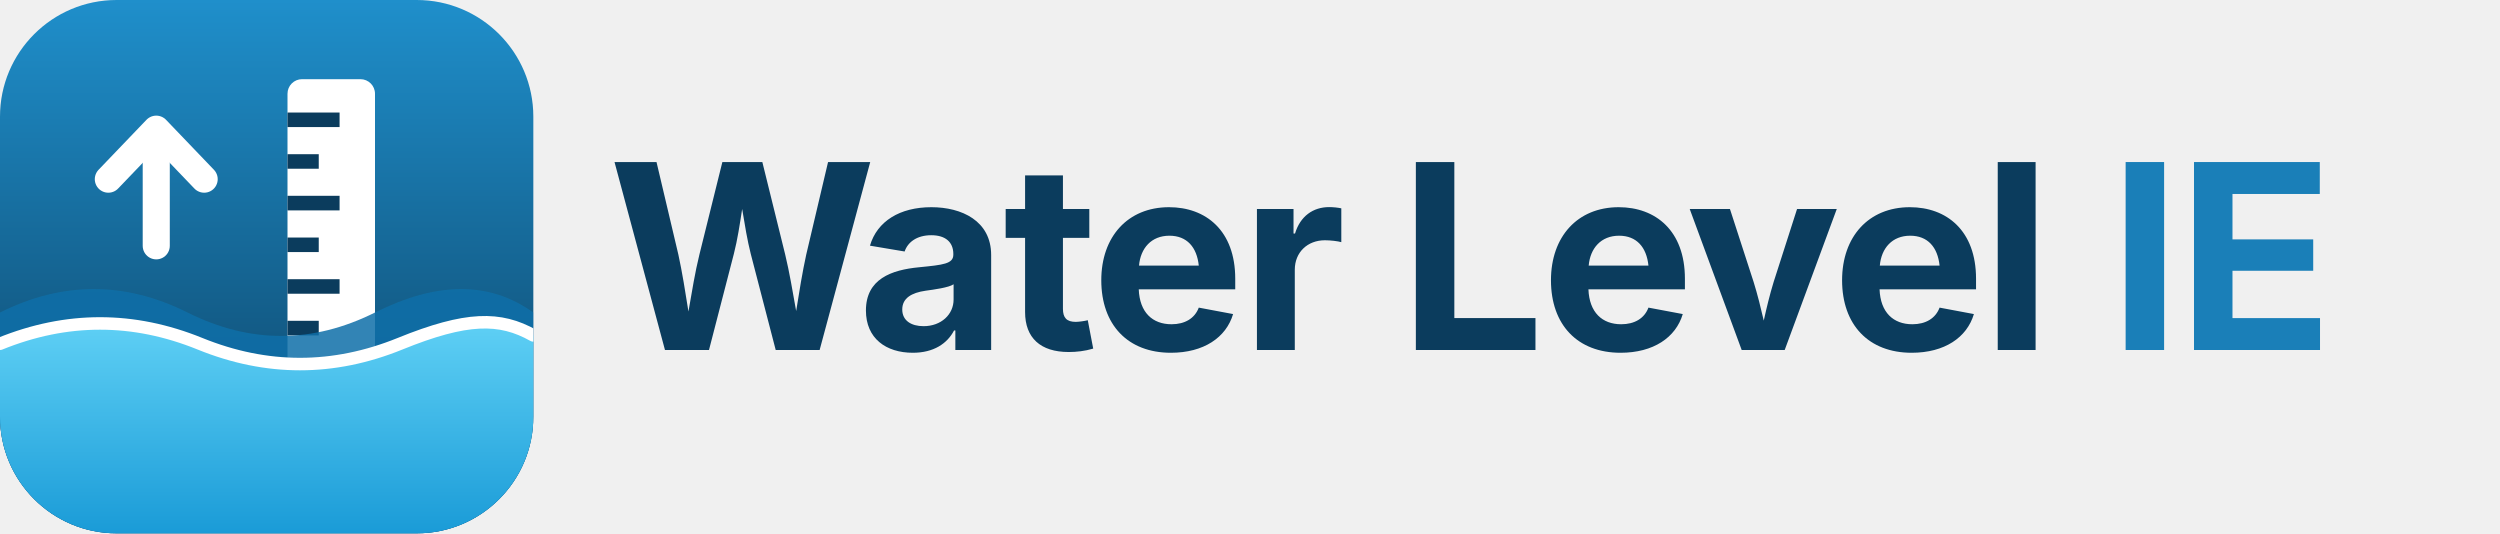
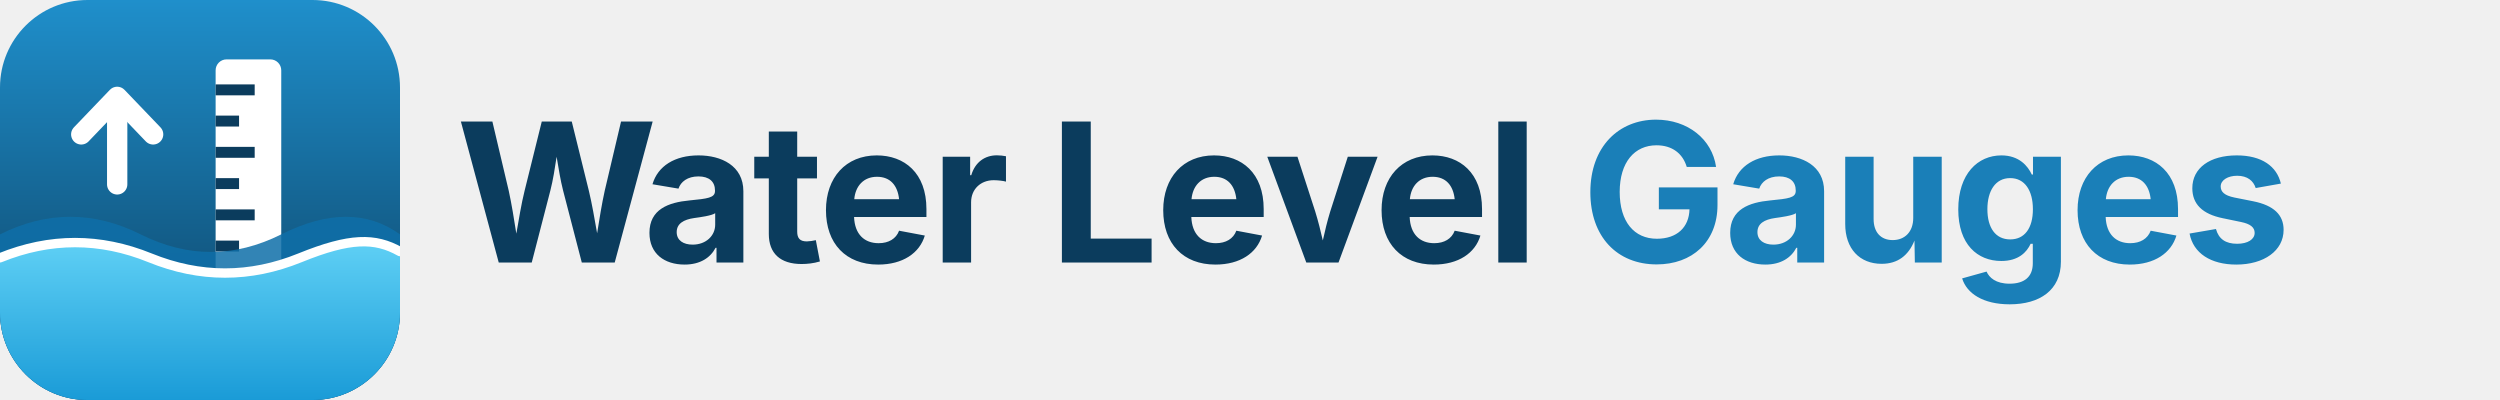
- <svg xmlns="http://www.w3.org/2000/svg" viewBox="0 0 1200 256" width="1200" height="256">
+ <svg xmlns="http://www.w3.org/2000/svg" viewBox="0 0 1600 256" width="1600" height="256">
  <g transform="scale(0.5)">
    <defs>
      <linearGradient id="sky" x1="0" y1="0" x2="0" y2="1">
        <stop offset="0" stop-color="#1F8FCB" />
        <stop offset="1" stop-color="#0B3C5D" />
      </linearGradient>
      <linearGradient id="water" x1="0" y1="0" x2="0" y2="1">
        <stop offset="0" stop-color="#5FD0F5" />
        <stop offset="1" stop-color="#1A9BD7" />
      </linearGradient>
      <clipPath id="tile">
        <rect x="0" y="0" width="512" height="512" rx="112" />
      </clipPath>
    </defs>
    <rect x="0" y="0" width="512" height="512" rx="112" fill="url(#sky)" />
    <g clip-path="url(#tile)">
      <rect x="276" y="76" width="84" height="420" rx="14" fill="#FFFFFF" />
      <g fill="#0B3C5D">
        <rect x="276" y="108" width="50" height="14" />
        <rect x="276" y="148" width="30" height="14" />
        <rect x="276" y="188" width="50" height="14" />
        <rect x="276" y="228" width="30" height="14" />
        <rect x="276" y="268" width="50" height="14" />
        <rect x="276" y="308" width="30" height="14" />
        <rect x="276" y="348" width="50" height="14" />
      </g>
      <path d="M0 300 C 60 270, 120 270, 180 300 S 300 330, 360 300 S 470 270, 512 300 L 512 512 L 0 512 Z" fill="#0E6FA8" opacity="0.85" />
      <path d="M0 330 C 64 304, 128 304, 192 330 S 320 356, 384 330 S 480 304, 512 322 L 512 512 L 0 512 Z" fill="url(#water)" />
      <path d="M0 330 C 64 304, 128 304, 192 330 S 320 356, 384 330 S 480 304, 512 322" fill="none" stroke="#FFFFFF" stroke-width="12" stroke-linecap="round" />
      <path d="M150 236 L150 132" stroke="#FFFFFF" stroke-width="26" stroke-linecap="round" />
      <path d="M104 172 L150 124 L196 172" fill="none" stroke="#FFFFFF" stroke-width="26" stroke-linecap="round" stroke-linejoin="round" />
    </g>
  </g>
-   <text x="292" y="168" font-family="Inter, sans-serif" font-weight="700" font-size="124" letter-spacing="-2" fill="#0B3C5D">Water Level <tspan fill="#1A7FB8">IE</tspan>
+   <text x="292" y="168" font-family="Inter, sans-serif" font-weight="700" font-size="124" letter-spacing="-2" fill="#0B3C5D">Water Level <tspan fill="#1A7FB8">Gauges</tspan>
  </text>
</svg>
